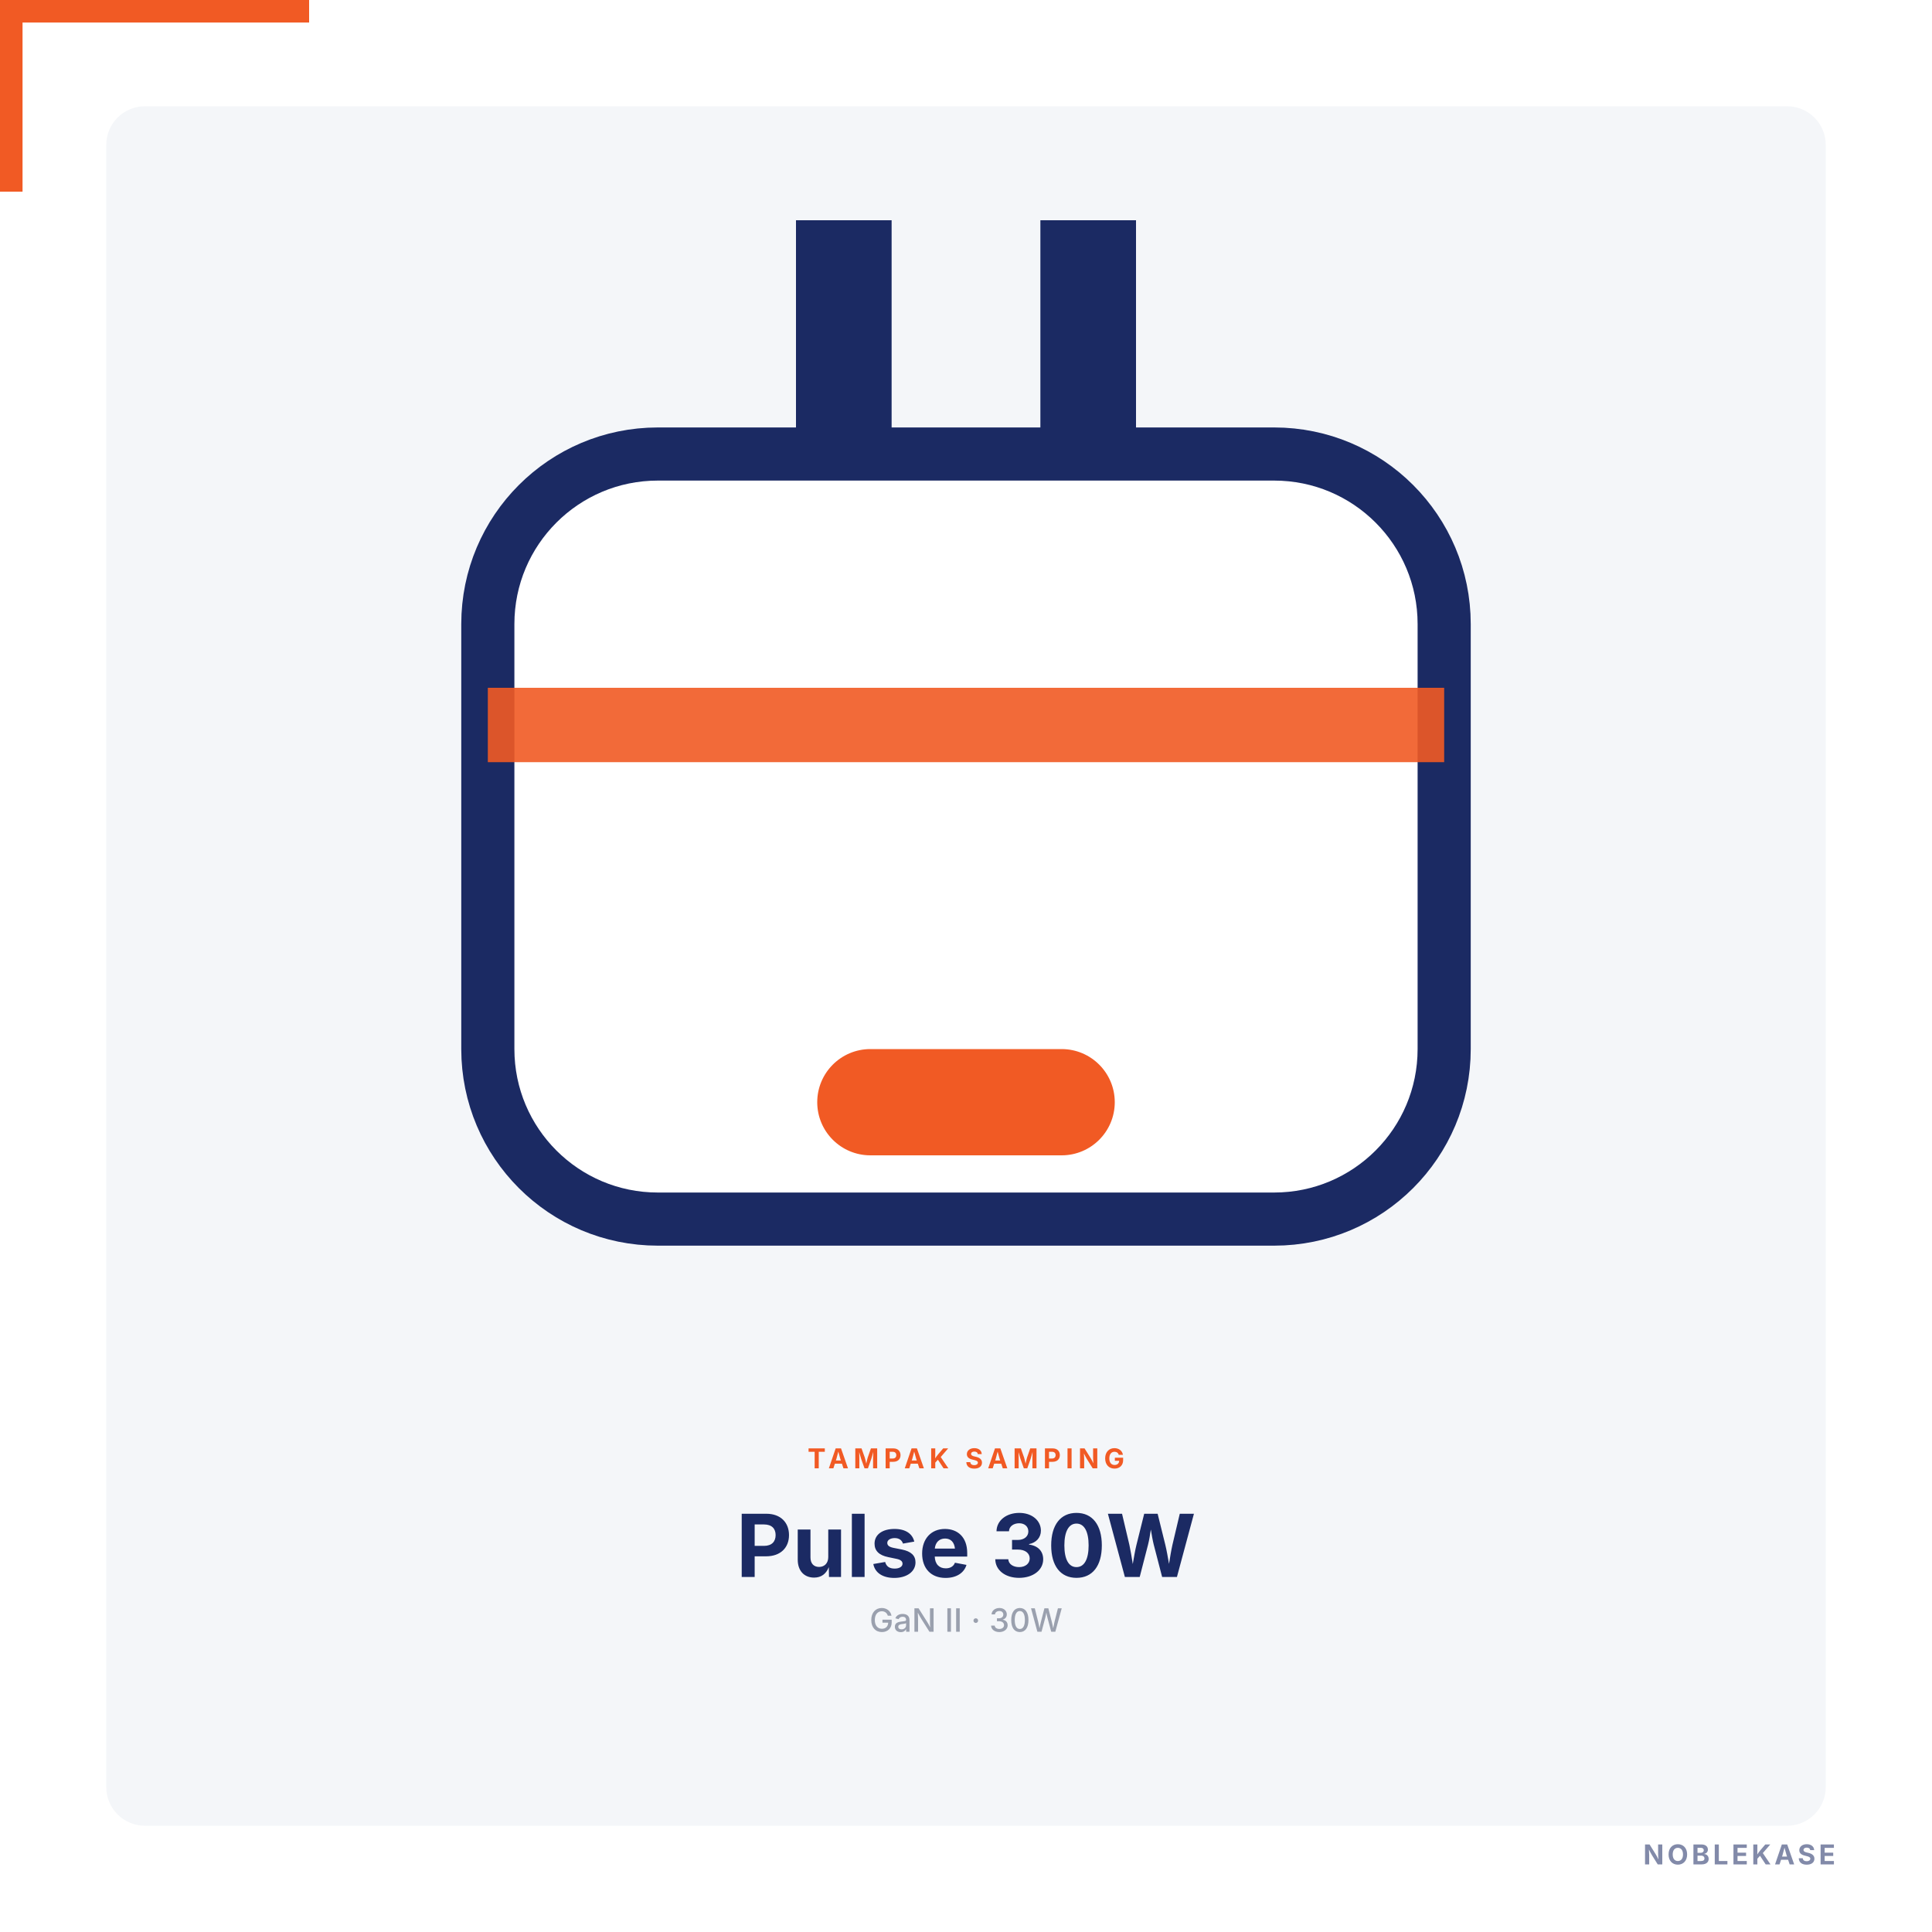
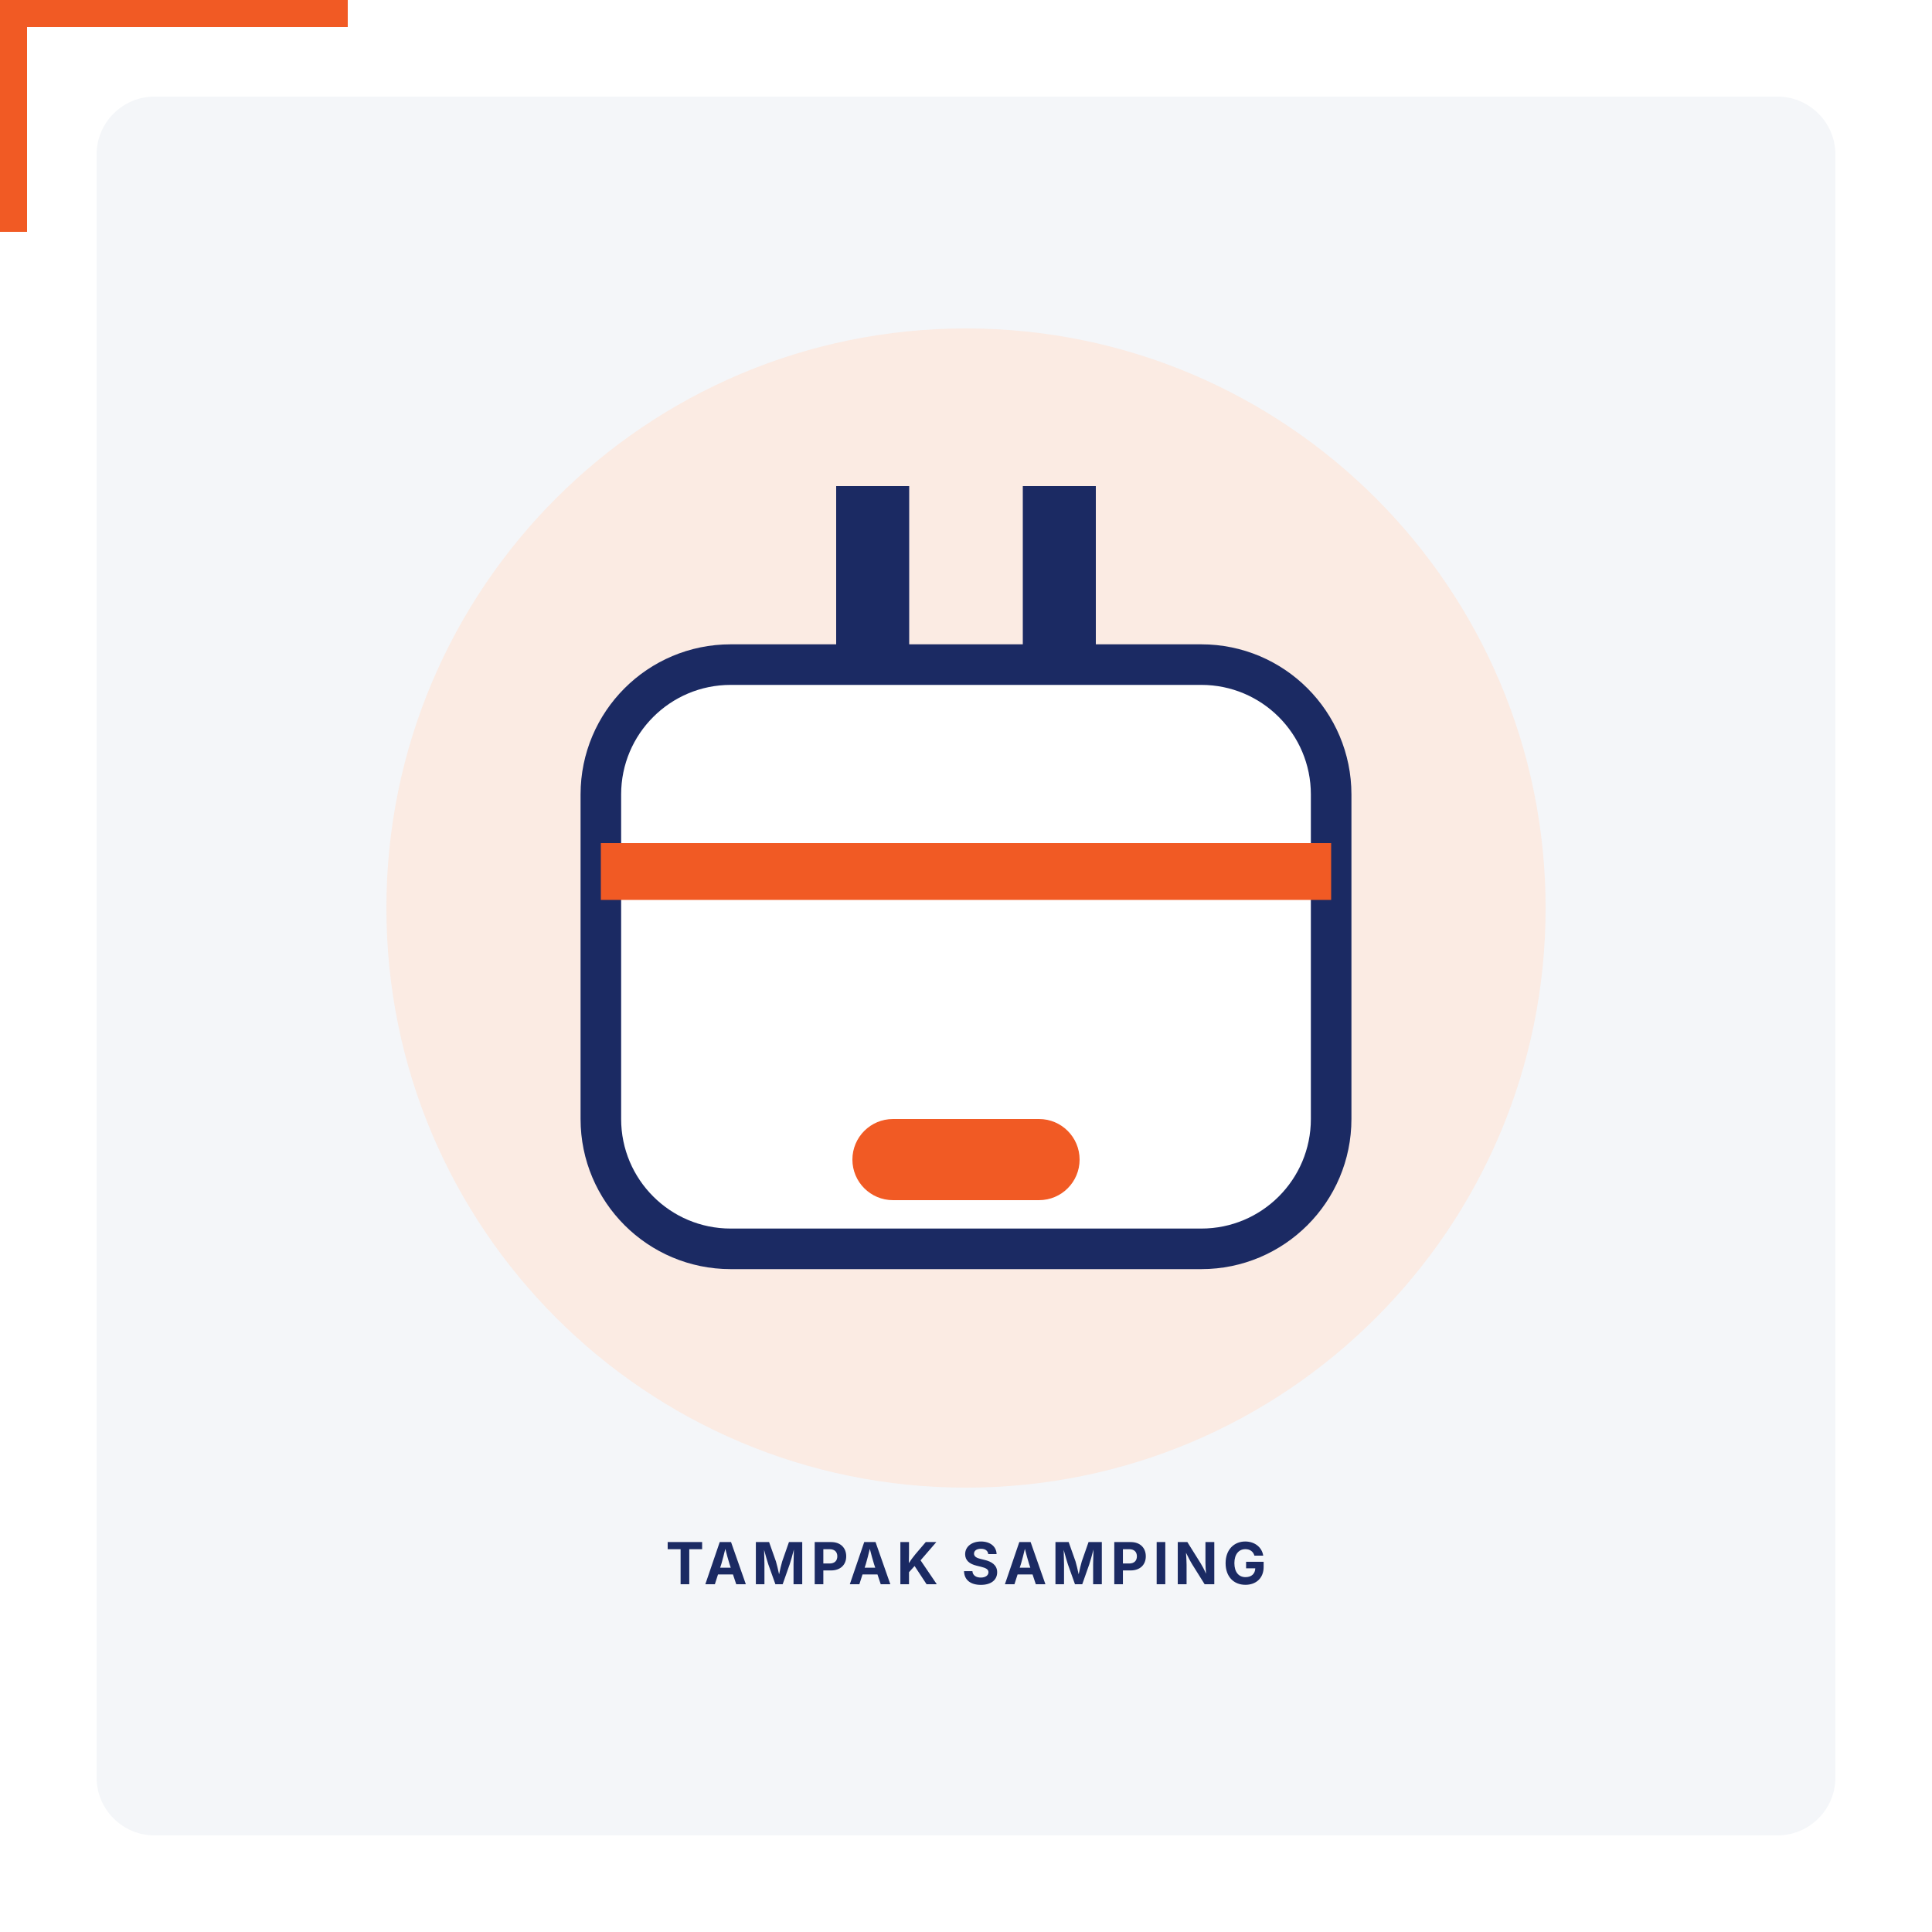
- <svg xmlns="http://www.w3.org/2000/svg" viewBox="0 0 1200 1200" width="1200" height="1200">
-   <rect width="1200" height="1200" fill="#FFFFFF" />
-   <rect x="66" y="66" width="1068" height="1068" rx="24" fill="#F4F6F9" />
-   <rect x="0" y="0" width="192" height="14" fill="#F15A24" />
-   <rect x="0" y="0" width="14" height="119.04" fill="#F15A24" />
-   <g transform="translate(600.0,480.0) scale(6.6)" stroke="#1B2A63" stroke-width="5" fill="none" stroke-linejoin="round" stroke-linecap="round">
+ <svg xmlns="http://www.w3.org/2000/svg" viewBox="0 0 1000 1000" width="1000" height="1000">
+   <rect width="1000" height="1000" fill="#FFFFFF" />
+   <rect x="50" y="50" width="900" height="900" rx="30" fill="#F4F6F9" />
+   <rect x="0" y="0" width="180" height="14" fill="#F15A24" />
+   <rect x="0" y="0" width="14" height="120" fill="#F15A24" />
+   <circle cx="500.0" cy="470.0" r="300.0" fill="#FDE7DC" opacity="0.75" />
+   <g transform="translate(500.0,470.0) scale(4.2)" stroke="#1B2A63" stroke-width="5" fill="none" stroke-linejoin="round" stroke-linecap="round">
    <rect x="-45" y="-30" width="90" height="72" rx="16" fill="#FFFFFF" />
    <rect x="-16" y="-52" width="9" height="24" fill="#1B2A63" stroke="none" />
    <rect x="7" y="-52" width="9" height="24" fill="#1B2A63" stroke="none" />
    <rect x="-14" y="26" width="28" height="10" rx="5" fill="#F15A24" stroke="none" />
-     <rect x="-45" y="-8" width="90" height="7" fill="#F15A24" stroke="none" opacity="0.9" />
+     <rect x="-45" y="-8" width="90" height="7" fill="#F15A24" stroke="none" />
  </g>
-   <text x="600.0" y="912.0" text-anchor="middle" font-family="Inter, Helvetica, Arial, sans-serif" font-size="17" font-weight="700" fill="#F15A24" letter-spacing="3">TAMPAK SAMPING</text>
-   <text x="600.0" y="979.5" text-anchor="middle" font-family="Inter, Helvetica, Arial, sans-serif" font-size="54" font-weight="700" fill="#1B2A63">Pulse 30W</text>
-   <text x="600.0" y="1013.5" text-anchor="middle" font-family="Inter, Helvetica, Arial, sans-serif" font-size="20" font-weight="500" fill="#9AA0AE">GaN II · 30W</text>
-   <text x="1140" y="1158" text-anchor="end" font-family="Inter, Helvetica, Arial, sans-serif" font-size="17" font-weight="700" fill="#1B2A63" opacity="0.55" letter-spacing="2">NOBLEKASE</text>
+   <text x="500.0" y="820.0" text-anchor="middle" font-family="Inter, Helvetica, Arial, sans-serif" font-size="30" font-weight="700" fill="#1B2A63" letter-spacing="2.5">TAMPAK SAMPING</text>
</svg>
